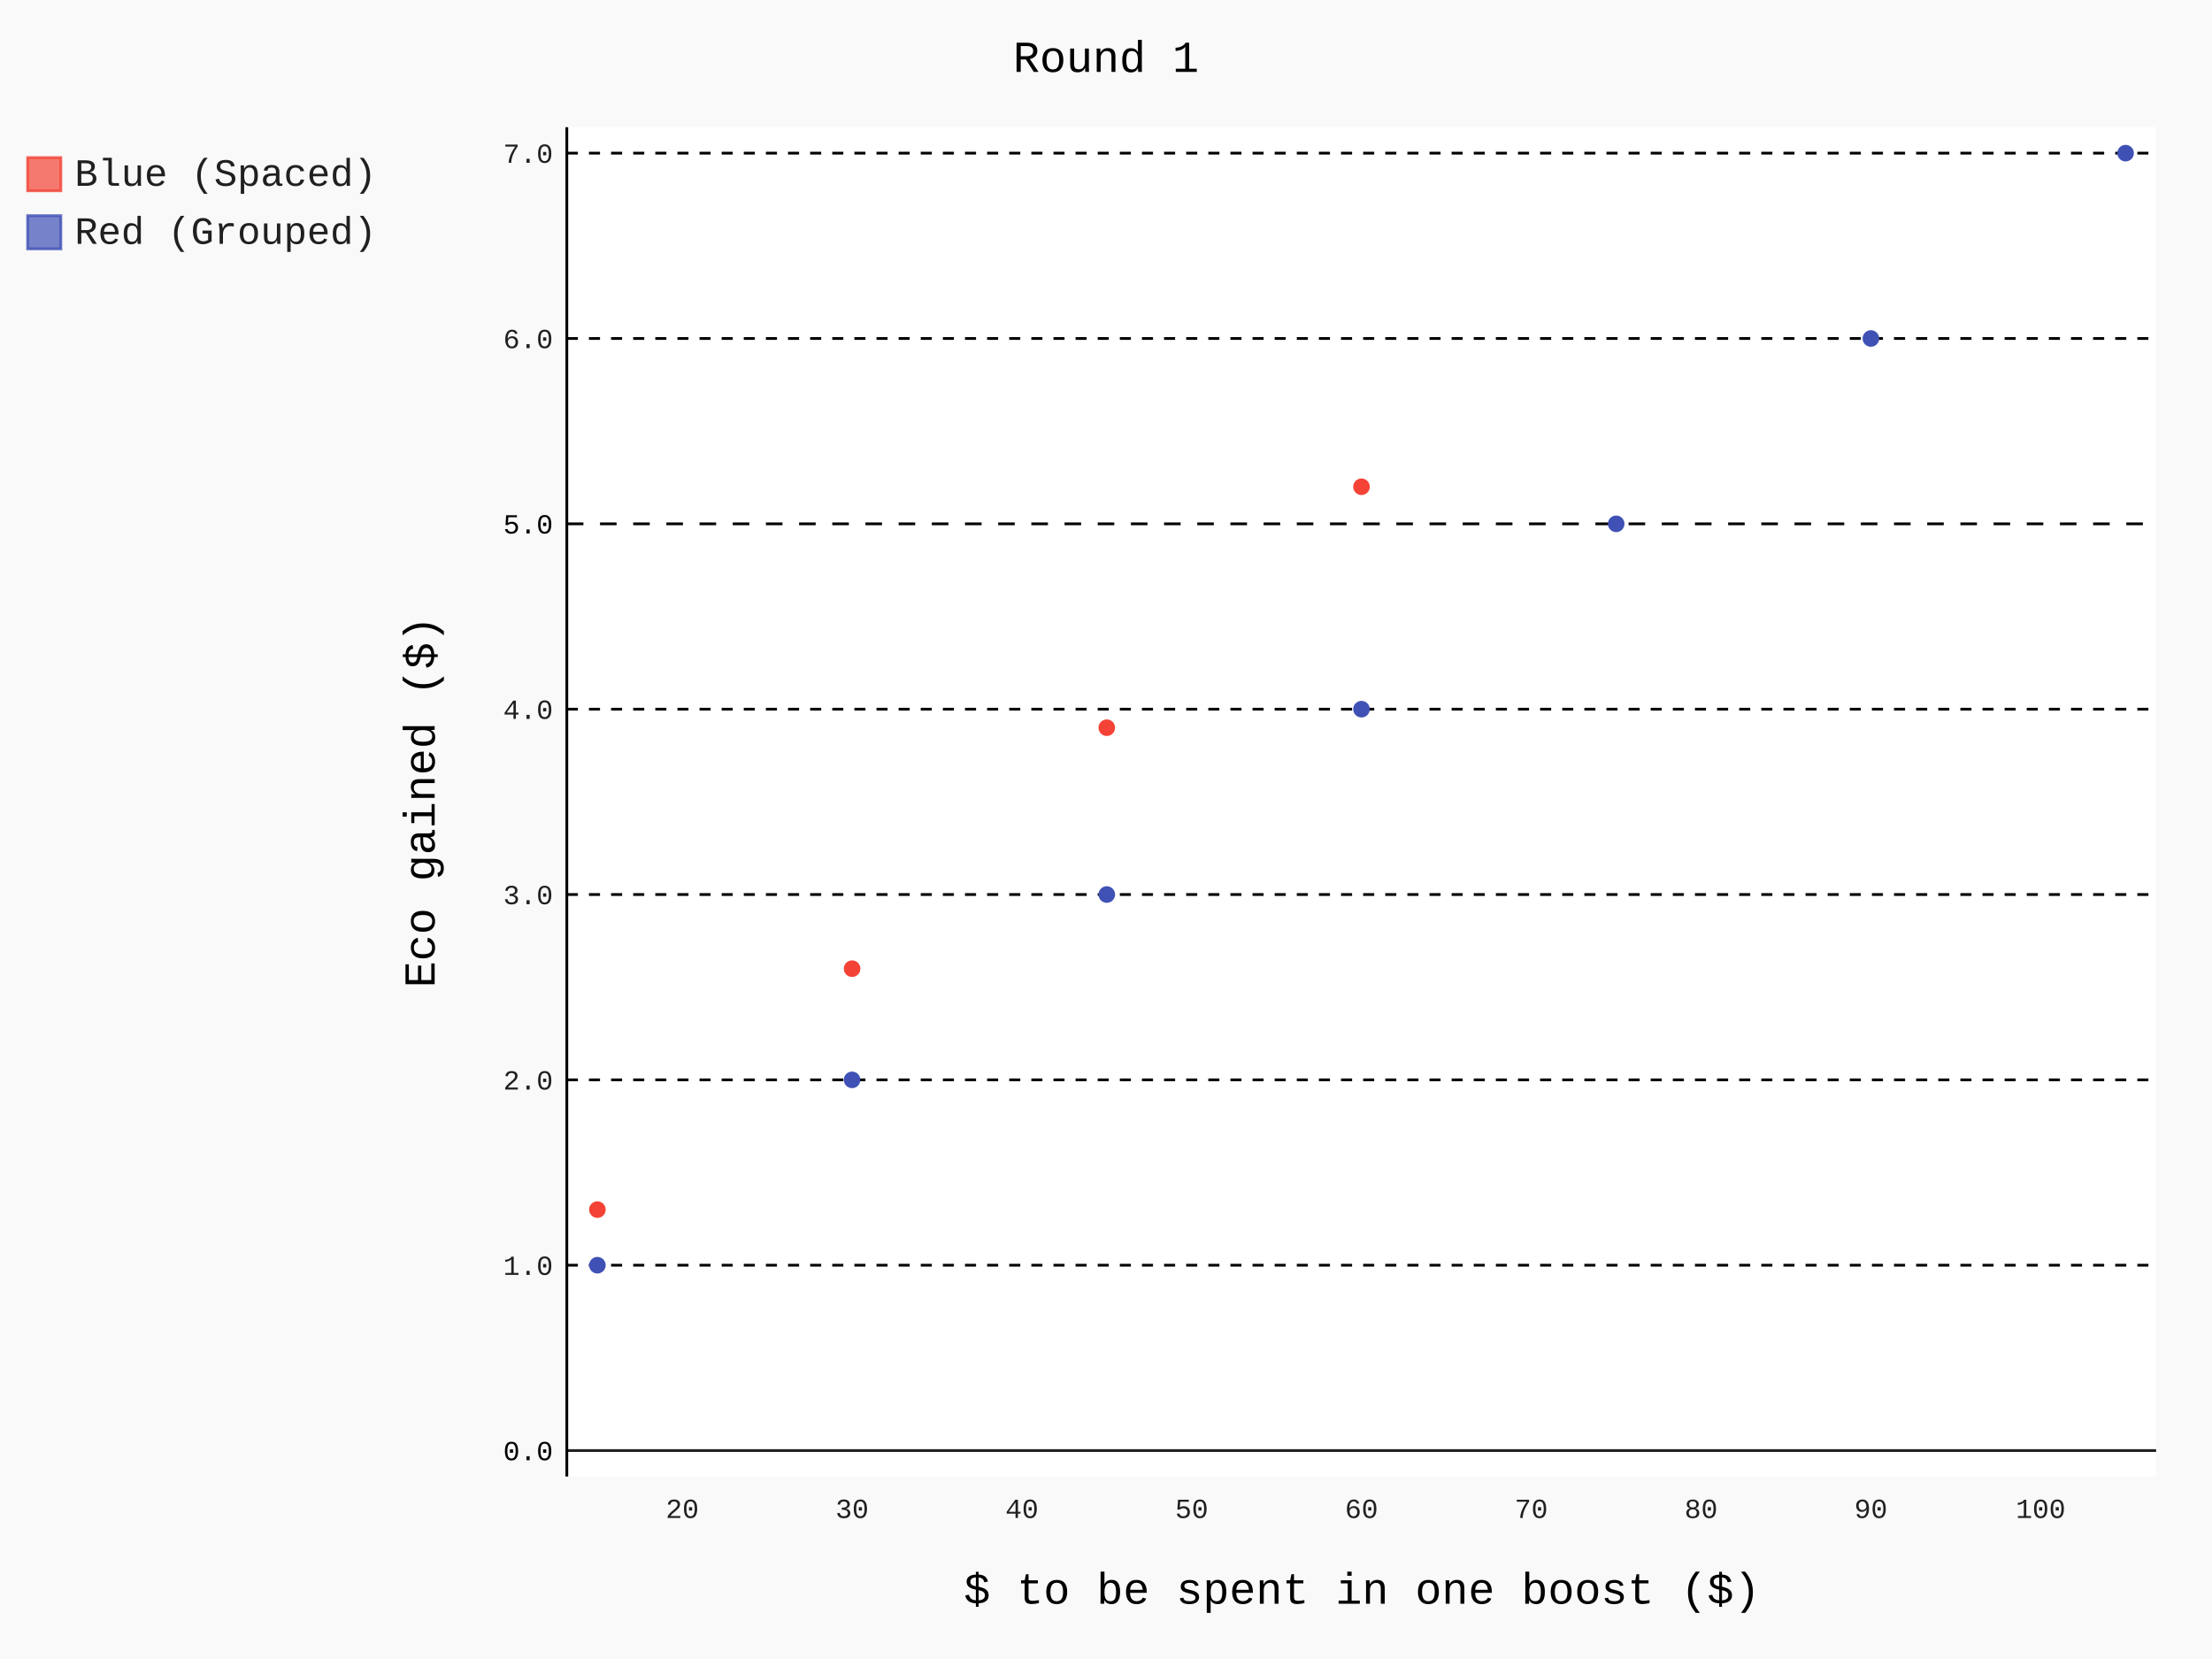
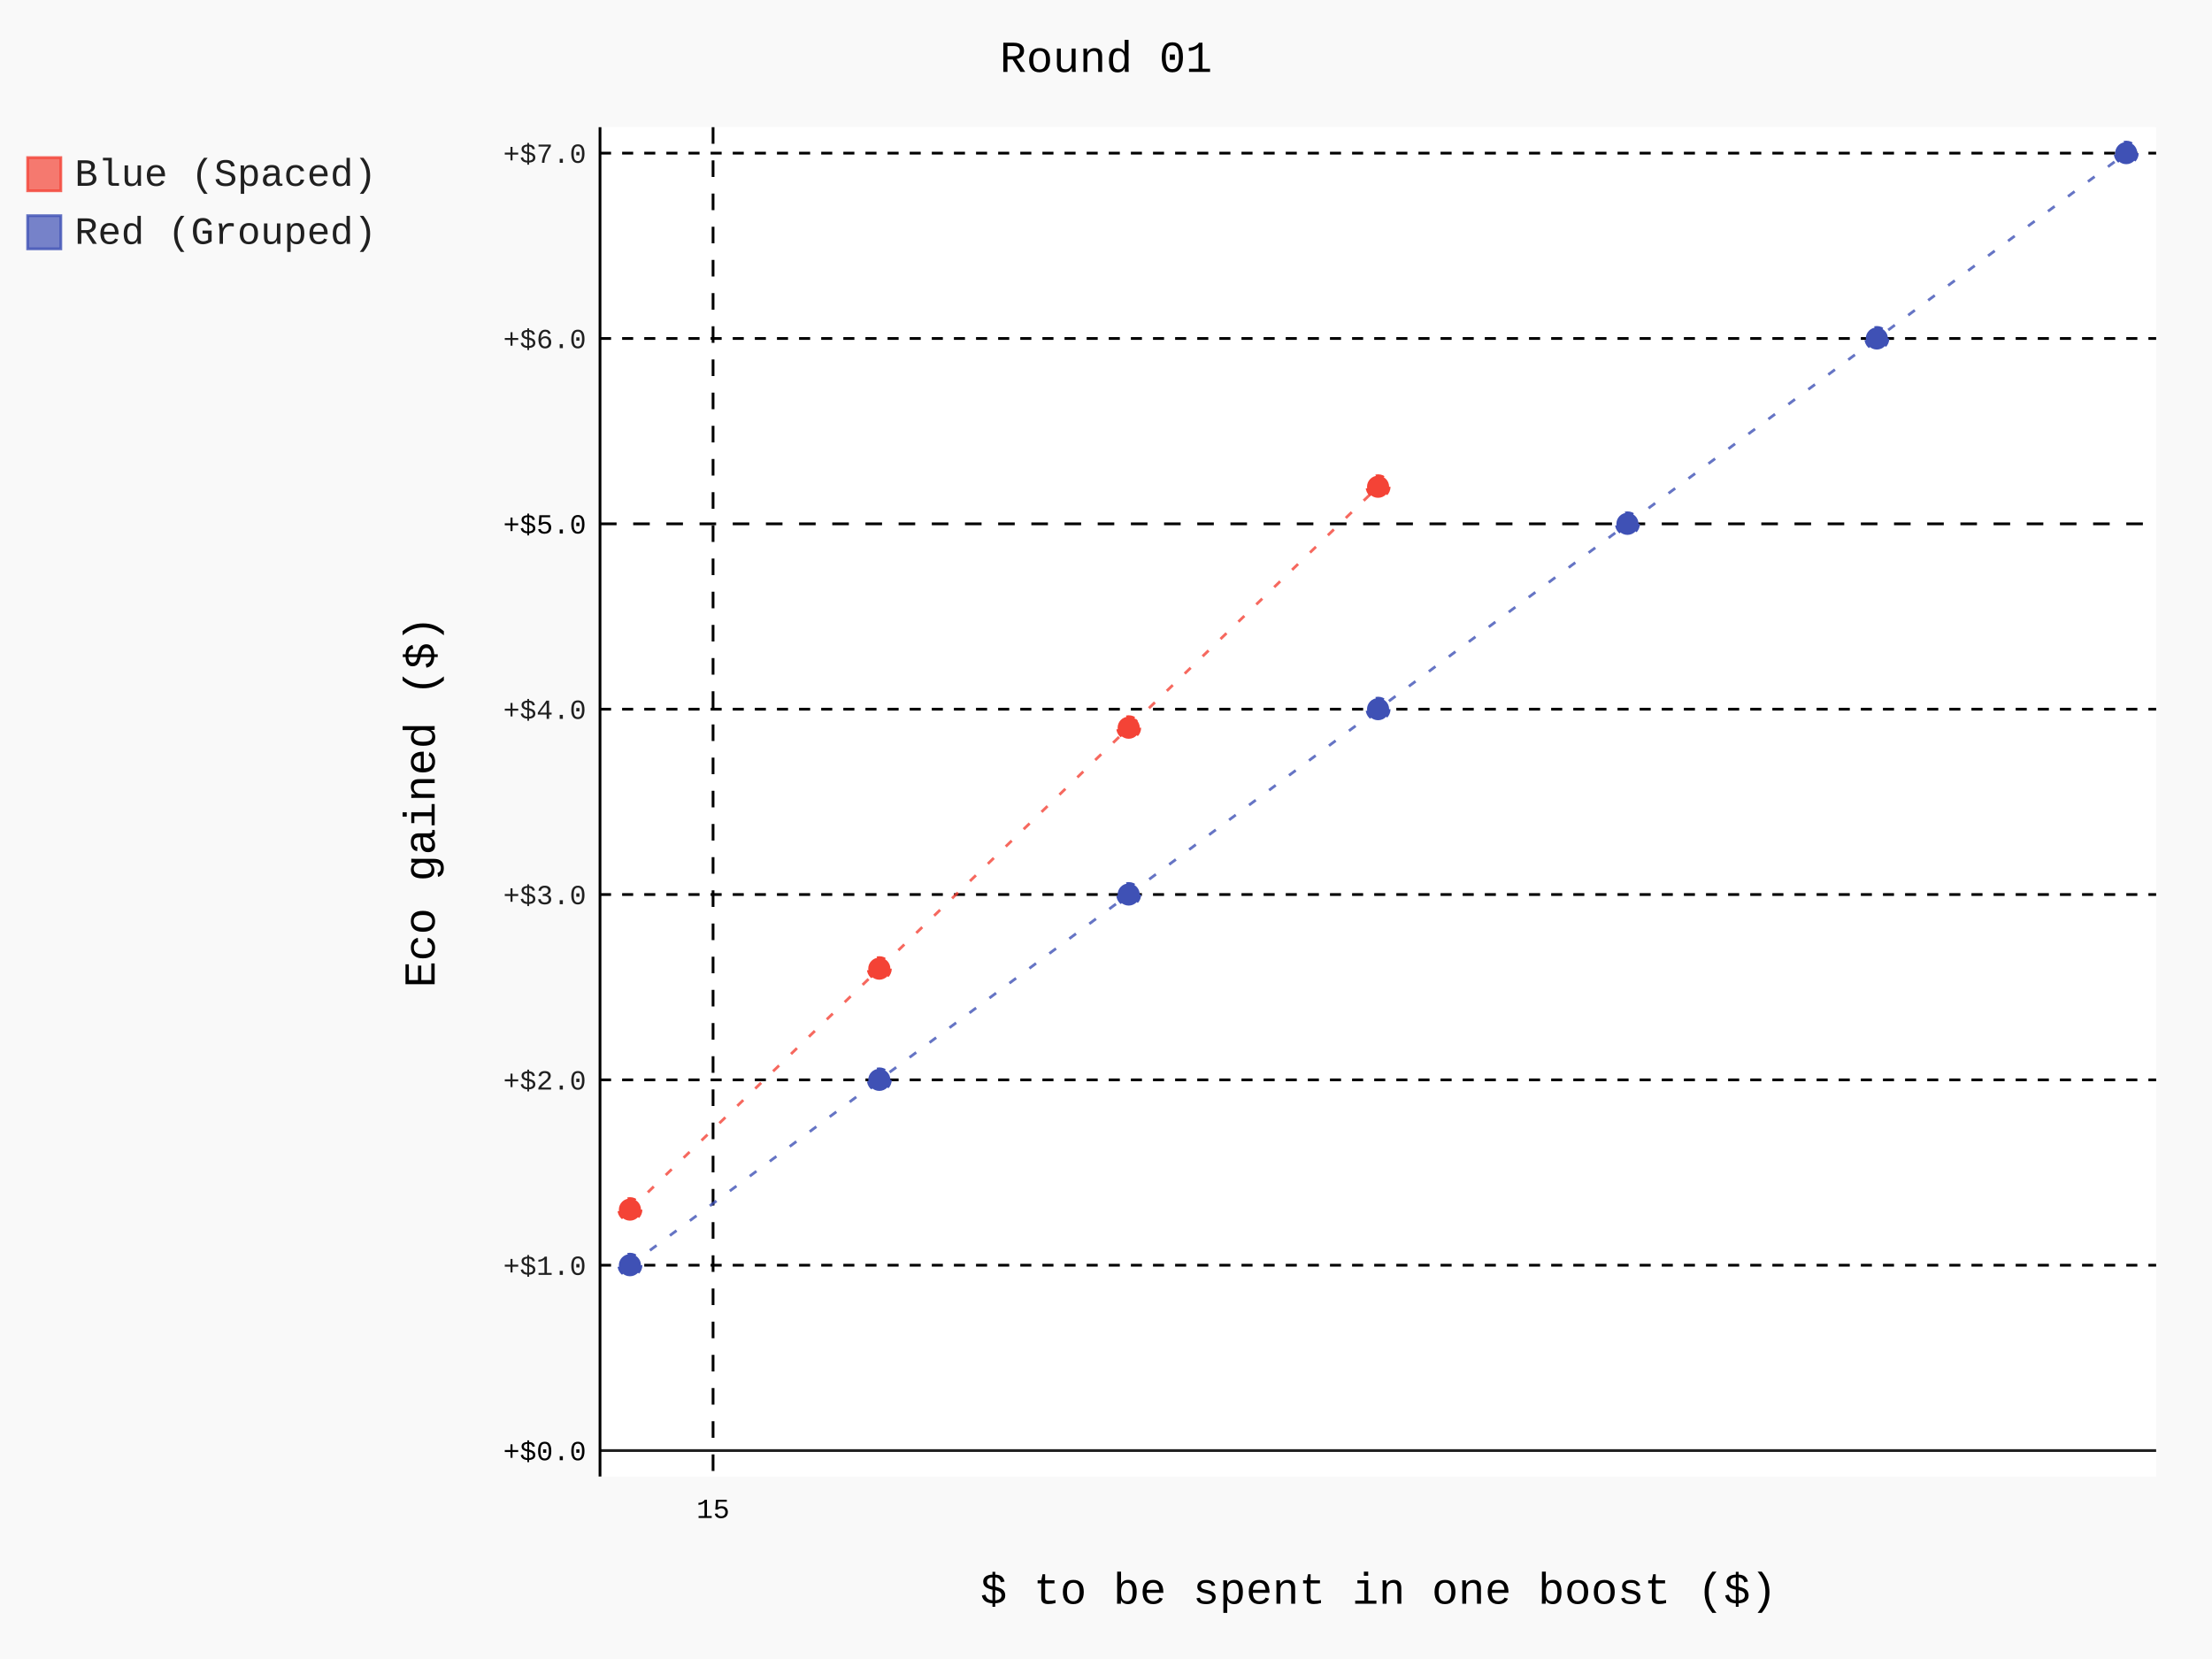
- <svg xmlns="http://www.w3.org/2000/svg" id="chart-b1689266-3fbf-4743-8dcd-36b15a29b8c7" class="pygal-chart" viewBox="0 0 800 600">
+ <svg xmlns="http://www.w3.org/2000/svg" id="chart-b30ee43d-86c3-4b2c-b6c1-c361df586936" class="pygal-chart" viewBox="0 0 800 600">
  <defs>
-     <style type="text/css">#chart-b1689266-3fbf-4743-8dcd-36b15a29b8c7{-webkit-user-select:none;-webkit-font-smoothing:antialiased;font-family:Consolas,"Liberation Mono",Menlo,Courier,monospace}#chart-b1689266-3fbf-4743-8dcd-36b15a29b8c7 .title{font-family:Consolas,"Liberation Mono",Menlo,Courier,monospace;font-size:16px}#chart-b1689266-3fbf-4743-8dcd-36b15a29b8c7 .legends .legend text{font-family:Consolas,"Liberation Mono",Menlo,Courier,monospace;font-size:14px}#chart-b1689266-3fbf-4743-8dcd-36b15a29b8c7 .axis text{font-family:Consolas,"Liberation Mono",Menlo,Courier,monospace;font-size:10px}#chart-b1689266-3fbf-4743-8dcd-36b15a29b8c7 .axis text.major{font-family:Consolas,"Liberation Mono",Menlo,Courier,monospace;font-size:10px}#chart-b1689266-3fbf-4743-8dcd-36b15a29b8c7 .text-overlay text.value{font-family:Consolas,"Liberation Mono",Menlo,Courier,monospace;font-size:16px}#chart-b1689266-3fbf-4743-8dcd-36b15a29b8c7 .text-overlay text.label{font-family:Consolas,"Liberation Mono",Menlo,Courier,monospace;font-size:10px}#chart-b1689266-3fbf-4743-8dcd-36b15a29b8c7 .tooltip{font-family:Consolas,"Liberation Mono",Menlo,Courier,monospace;font-size:14px}#chart-b1689266-3fbf-4743-8dcd-36b15a29b8c7 text.no_data{font-family:Consolas,"Liberation Mono",Menlo,Courier,monospace;font-size:64px}
- #chart-b1689266-3fbf-4743-8dcd-36b15a29b8c7{background-color:rgba(249,249,249,1)}#chart-b1689266-3fbf-4743-8dcd-36b15a29b8c7 path,#chart-b1689266-3fbf-4743-8dcd-36b15a29b8c7 line,#chart-b1689266-3fbf-4743-8dcd-36b15a29b8c7 rect,#chart-b1689266-3fbf-4743-8dcd-36b15a29b8c7 circle{-webkit-transition:150ms;-moz-transition:150ms;transition:150ms}#chart-b1689266-3fbf-4743-8dcd-36b15a29b8c7 .graph &gt; .background{fill:rgba(249,249,249,1)}#chart-b1689266-3fbf-4743-8dcd-36b15a29b8c7 .plot &gt; .background{fill:rgba(255,255,255,1)}#chart-b1689266-3fbf-4743-8dcd-36b15a29b8c7 .graph{fill:rgba(0,0,0,.87)}#chart-b1689266-3fbf-4743-8dcd-36b15a29b8c7 text.no_data{fill:rgba(0,0,0,1)}#chart-b1689266-3fbf-4743-8dcd-36b15a29b8c7 .title{fill:rgba(0,0,0,1)}#chart-b1689266-3fbf-4743-8dcd-36b15a29b8c7 .legends .legend text{fill:rgba(0,0,0,.87)}#chart-b1689266-3fbf-4743-8dcd-36b15a29b8c7 .legends .legend:hover text{fill:rgba(0,0,0,1)}#chart-b1689266-3fbf-4743-8dcd-36b15a29b8c7 .axis .line{stroke:rgba(0,0,0,1)}#chart-b1689266-3fbf-4743-8dcd-36b15a29b8c7 .axis .guide.line{stroke:rgba(0,0,0,.54)}#chart-b1689266-3fbf-4743-8dcd-36b15a29b8c7 .axis .major.line{stroke:rgba(0,0,0,.87)}#chart-b1689266-3fbf-4743-8dcd-36b15a29b8c7 .axis text.major{fill:rgba(0,0,0,1)}#chart-b1689266-3fbf-4743-8dcd-36b15a29b8c7 .axis.y .guides:hover .guide.line,#chart-b1689266-3fbf-4743-8dcd-36b15a29b8c7 .line-graph .axis.x .guides:hover .guide.line,#chart-b1689266-3fbf-4743-8dcd-36b15a29b8c7 .stackedline-graph .axis.x .guides:hover .guide.line,#chart-b1689266-3fbf-4743-8dcd-36b15a29b8c7 .xy-graph .axis.x .guides:hover .guide.line{stroke:rgba(0,0,0,1)}#chart-b1689266-3fbf-4743-8dcd-36b15a29b8c7 .axis .guides:hover text{fill:rgba(0,0,0,1)}#chart-b1689266-3fbf-4743-8dcd-36b15a29b8c7 .reactive{fill-opacity:.7;stroke-opacity:.8;stroke-width:1}#chart-b1689266-3fbf-4743-8dcd-36b15a29b8c7 .ci{stroke:rgba(0,0,0,.87)}#chart-b1689266-3fbf-4743-8dcd-36b15a29b8c7 .reactive.active,#chart-b1689266-3fbf-4743-8dcd-36b15a29b8c7 .active .reactive{fill-opacity:.8;stroke-opacity:.9;stroke-width:4}#chart-b1689266-3fbf-4743-8dcd-36b15a29b8c7 .ci .reactive.active{stroke-width:1.5}#chart-b1689266-3fbf-4743-8dcd-36b15a29b8c7 .series text{fill:rgba(0,0,0,1)}#chart-b1689266-3fbf-4743-8dcd-36b15a29b8c7 .tooltip rect{fill:rgba(255,255,255,1);stroke:rgba(0,0,0,1);-webkit-transition:opacity 150ms;-moz-transition:opacity 150ms;transition:opacity 150ms}#chart-b1689266-3fbf-4743-8dcd-36b15a29b8c7 .tooltip .label{fill:rgba(0,0,0,.87)}#chart-b1689266-3fbf-4743-8dcd-36b15a29b8c7 .tooltip .label{fill:rgba(0,0,0,.87)}#chart-b1689266-3fbf-4743-8dcd-36b15a29b8c7 .tooltip .legend{font-size:.8em;fill:rgba(0,0,0,.54)}#chart-b1689266-3fbf-4743-8dcd-36b15a29b8c7 .tooltip .x_label{font-size:.6em;fill:rgba(0,0,0,1)}#chart-b1689266-3fbf-4743-8dcd-36b15a29b8c7 .tooltip .xlink{font-size:.5em;text-decoration:underline}#chart-b1689266-3fbf-4743-8dcd-36b15a29b8c7 .tooltip .value{font-size:1.5em}#chart-b1689266-3fbf-4743-8dcd-36b15a29b8c7 .bound{font-size:.5em}#chart-b1689266-3fbf-4743-8dcd-36b15a29b8c7 .max-value{font-size:.75em;fill:rgba(0,0,0,.54)}#chart-b1689266-3fbf-4743-8dcd-36b15a29b8c7 .map-element{fill:rgba(255,255,255,1);stroke:rgba(0,0,0,.54) !important}#chart-b1689266-3fbf-4743-8dcd-36b15a29b8c7 .map-element .reactive{fill-opacity:inherit;stroke-opacity:inherit}#chart-b1689266-3fbf-4743-8dcd-36b15a29b8c7 .color-0,#chart-b1689266-3fbf-4743-8dcd-36b15a29b8c7 .color-0 a:visited{stroke:#F44336;fill:#F44336}#chart-b1689266-3fbf-4743-8dcd-36b15a29b8c7 .color-1,#chart-b1689266-3fbf-4743-8dcd-36b15a29b8c7 .color-1 a:visited{stroke:#3F51B5;fill:#3F51B5}#chart-b1689266-3fbf-4743-8dcd-36b15a29b8c7 .text-overlay .color-0 text{fill:black}#chart-b1689266-3fbf-4743-8dcd-36b15a29b8c7 .text-overlay .color-1 text{fill:black}
- #chart-b1689266-3fbf-4743-8dcd-36b15a29b8c7 text.no_data{text-anchor:middle}#chart-b1689266-3fbf-4743-8dcd-36b15a29b8c7 .guide.line{fill:none}#chart-b1689266-3fbf-4743-8dcd-36b15a29b8c7 .centered{text-anchor:middle}#chart-b1689266-3fbf-4743-8dcd-36b15a29b8c7 .title{text-anchor:middle}#chart-b1689266-3fbf-4743-8dcd-36b15a29b8c7 .legends .legend text{fill-opacity:1}#chart-b1689266-3fbf-4743-8dcd-36b15a29b8c7 .axis.x text{text-anchor:middle}#chart-b1689266-3fbf-4743-8dcd-36b15a29b8c7 .axis.x:not(.web) text[transform]{text-anchor:start}#chart-b1689266-3fbf-4743-8dcd-36b15a29b8c7 .axis.x:not(.web) text[transform].backwards{text-anchor:end}#chart-b1689266-3fbf-4743-8dcd-36b15a29b8c7 .axis.y text{text-anchor:end}#chart-b1689266-3fbf-4743-8dcd-36b15a29b8c7 .axis.y text[transform].backwards{text-anchor:start}#chart-b1689266-3fbf-4743-8dcd-36b15a29b8c7 .axis.y2 text{text-anchor:start}#chart-b1689266-3fbf-4743-8dcd-36b15a29b8c7 .axis.y2 text[transform].backwards{text-anchor:end}#chart-b1689266-3fbf-4743-8dcd-36b15a29b8c7 .axis .guide.line{stroke-dasharray:4,4;stroke:black}#chart-b1689266-3fbf-4743-8dcd-36b15a29b8c7 .axis .major.guide.line{stroke-dasharray:6,6;stroke:black}#chart-b1689266-3fbf-4743-8dcd-36b15a29b8c7 .horizontal .axis.y .guide.line,#chart-b1689266-3fbf-4743-8dcd-36b15a29b8c7 .horizontal .axis.y2 .guide.line,#chart-b1689266-3fbf-4743-8dcd-36b15a29b8c7 .vertical .axis.x .guide.line{opacity:0}#chart-b1689266-3fbf-4743-8dcd-36b15a29b8c7 .horizontal .axis.always_show .guide.line,#chart-b1689266-3fbf-4743-8dcd-36b15a29b8c7 .vertical .axis.always_show .guide.line{opacity:1 !important}#chart-b1689266-3fbf-4743-8dcd-36b15a29b8c7 .axis.y .guides:hover .guide.line,#chart-b1689266-3fbf-4743-8dcd-36b15a29b8c7 .axis.y2 .guides:hover .guide.line,#chart-b1689266-3fbf-4743-8dcd-36b15a29b8c7 .axis.x .guides:hover .guide.line{opacity:1}#chart-b1689266-3fbf-4743-8dcd-36b15a29b8c7 .axis .guides:hover text{opacity:1}#chart-b1689266-3fbf-4743-8dcd-36b15a29b8c7 .nofill{fill:none}#chart-b1689266-3fbf-4743-8dcd-36b15a29b8c7 .subtle-fill{fill-opacity:.2}#chart-b1689266-3fbf-4743-8dcd-36b15a29b8c7 .dot{stroke-width:1px;fill-opacity:1;stroke-opacity:1}#chart-b1689266-3fbf-4743-8dcd-36b15a29b8c7 .dot.active{stroke-width:5px}#chart-b1689266-3fbf-4743-8dcd-36b15a29b8c7 .dot.negative{fill:transparent}#chart-b1689266-3fbf-4743-8dcd-36b15a29b8c7 text,#chart-b1689266-3fbf-4743-8dcd-36b15a29b8c7 tspan{stroke:none !important}#chart-b1689266-3fbf-4743-8dcd-36b15a29b8c7 .series text.active{opacity:1}#chart-b1689266-3fbf-4743-8dcd-36b15a29b8c7 .tooltip rect{fill-opacity:.95;stroke-width:.5}#chart-b1689266-3fbf-4743-8dcd-36b15a29b8c7 .tooltip text{fill-opacity:1}#chart-b1689266-3fbf-4743-8dcd-36b15a29b8c7 .showable{visibility:hidden}#chart-b1689266-3fbf-4743-8dcd-36b15a29b8c7 .showable.shown{visibility:visible}#chart-b1689266-3fbf-4743-8dcd-36b15a29b8c7 .gauge-background{fill:rgba(229,229,229,1);stroke:none}#chart-b1689266-3fbf-4743-8dcd-36b15a29b8c7 .bg-lines{stroke:rgba(249,249,249,1);stroke-width:2px}</style>
+     <style type="text/css">#chart-b30ee43d-86c3-4b2c-b6c1-c361df586936{-webkit-user-select:none;-webkit-font-smoothing:antialiased;font-family:Consolas,"Liberation Mono",Menlo,Courier,monospace}#chart-b30ee43d-86c3-4b2c-b6c1-c361df586936 .title{font-family:Consolas,"Liberation Mono",Menlo,Courier,monospace;font-size:16px}#chart-b30ee43d-86c3-4b2c-b6c1-c361df586936 .legends .legend text{font-family:Consolas,"Liberation Mono",Menlo,Courier,monospace;font-size:14px}#chart-b30ee43d-86c3-4b2c-b6c1-c361df586936 .axis text{font-family:Consolas,"Liberation Mono",Menlo,Courier,monospace;font-size:10px}#chart-b30ee43d-86c3-4b2c-b6c1-c361df586936 .axis text.major{font-family:Consolas,"Liberation Mono",Menlo,Courier,monospace;font-size:10px}#chart-b30ee43d-86c3-4b2c-b6c1-c361df586936 .text-overlay text.value{font-family:Consolas,"Liberation Mono",Menlo,Courier,monospace;font-size:16px}#chart-b30ee43d-86c3-4b2c-b6c1-c361df586936 .text-overlay text.label{font-family:Consolas,"Liberation Mono",Menlo,Courier,monospace;font-size:10px}#chart-b30ee43d-86c3-4b2c-b6c1-c361df586936 .tooltip{font-family:Consolas,"Liberation Mono",Menlo,Courier,monospace;font-size:14px}#chart-b30ee43d-86c3-4b2c-b6c1-c361df586936 text.no_data{font-family:Consolas,"Liberation Mono",Menlo,Courier,monospace;font-size:64px}
+ #chart-b30ee43d-86c3-4b2c-b6c1-c361df586936{background-color:rgba(249,249,249,1)}#chart-b30ee43d-86c3-4b2c-b6c1-c361df586936 path,#chart-b30ee43d-86c3-4b2c-b6c1-c361df586936 line,#chart-b30ee43d-86c3-4b2c-b6c1-c361df586936 rect,#chart-b30ee43d-86c3-4b2c-b6c1-c361df586936 circle{-webkit-transition:150ms;-moz-transition:150ms;transition:150ms}#chart-b30ee43d-86c3-4b2c-b6c1-c361df586936 .graph &gt; .background{fill:rgba(249,249,249,1)}#chart-b30ee43d-86c3-4b2c-b6c1-c361df586936 .plot &gt; .background{fill:rgba(255,255,255,1)}#chart-b30ee43d-86c3-4b2c-b6c1-c361df586936 .graph{fill:rgba(0,0,0,.87)}#chart-b30ee43d-86c3-4b2c-b6c1-c361df586936 text.no_data{fill:rgba(0,0,0,1)}#chart-b30ee43d-86c3-4b2c-b6c1-c361df586936 .title{fill:rgba(0,0,0,1)}#chart-b30ee43d-86c3-4b2c-b6c1-c361df586936 .legends .legend text{fill:rgba(0,0,0,.87)}#chart-b30ee43d-86c3-4b2c-b6c1-c361df586936 .legends .legend:hover text{fill:rgba(0,0,0,1)}#chart-b30ee43d-86c3-4b2c-b6c1-c361df586936 .axis .line{stroke:rgba(0,0,0,1)}#chart-b30ee43d-86c3-4b2c-b6c1-c361df586936 .axis .guide.line{stroke:rgba(0,0,0,.54)}#chart-b30ee43d-86c3-4b2c-b6c1-c361df586936 .axis .major.line{stroke:rgba(0,0,0,.87)}#chart-b30ee43d-86c3-4b2c-b6c1-c361df586936 .axis text.major{fill:rgba(0,0,0,1)}#chart-b30ee43d-86c3-4b2c-b6c1-c361df586936 .axis.y .guides:hover .guide.line,#chart-b30ee43d-86c3-4b2c-b6c1-c361df586936 .line-graph .axis.x .guides:hover .guide.line,#chart-b30ee43d-86c3-4b2c-b6c1-c361df586936 .stackedline-graph .axis.x .guides:hover .guide.line,#chart-b30ee43d-86c3-4b2c-b6c1-c361df586936 .xy-graph .axis.x .guides:hover .guide.line{stroke:rgba(0,0,0,1)}#chart-b30ee43d-86c3-4b2c-b6c1-c361df586936 .axis .guides:hover text{fill:rgba(0,0,0,1)}#chart-b30ee43d-86c3-4b2c-b6c1-c361df586936 .reactive{fill-opacity:.7;stroke-opacity:.8;stroke-width:1}#chart-b30ee43d-86c3-4b2c-b6c1-c361df586936 .ci{stroke:rgba(0,0,0,.87)}#chart-b30ee43d-86c3-4b2c-b6c1-c361df586936 .reactive.active,#chart-b30ee43d-86c3-4b2c-b6c1-c361df586936 .active .reactive{fill-opacity:.8;stroke-opacity:.9;stroke-width:4}#chart-b30ee43d-86c3-4b2c-b6c1-c361df586936 .ci .reactive.active{stroke-width:1.5}#chart-b30ee43d-86c3-4b2c-b6c1-c361df586936 .series text{fill:rgba(0,0,0,1)}#chart-b30ee43d-86c3-4b2c-b6c1-c361df586936 .tooltip rect{fill:rgba(255,255,255,1);stroke:rgba(0,0,0,1);-webkit-transition:opacity 150ms;-moz-transition:opacity 150ms;transition:opacity 150ms}#chart-b30ee43d-86c3-4b2c-b6c1-c361df586936 .tooltip .label{fill:rgba(0,0,0,.87)}#chart-b30ee43d-86c3-4b2c-b6c1-c361df586936 .tooltip .label{fill:rgba(0,0,0,.87)}#chart-b30ee43d-86c3-4b2c-b6c1-c361df586936 .tooltip .legend{font-size:.8em;fill:rgba(0,0,0,.54)}#chart-b30ee43d-86c3-4b2c-b6c1-c361df586936 .tooltip .x_label{font-size:.6em;fill:rgba(0,0,0,1)}#chart-b30ee43d-86c3-4b2c-b6c1-c361df586936 .tooltip .xlink{font-size:.5em;text-decoration:underline}#chart-b30ee43d-86c3-4b2c-b6c1-c361df586936 .tooltip .value{font-size:1.5em}#chart-b30ee43d-86c3-4b2c-b6c1-c361df586936 .bound{font-size:.5em}#chart-b30ee43d-86c3-4b2c-b6c1-c361df586936 .max-value{font-size:.75em;fill:rgba(0,0,0,.54)}#chart-b30ee43d-86c3-4b2c-b6c1-c361df586936 .map-element{fill:rgba(255,255,255,1);stroke:rgba(0,0,0,.54) !important}#chart-b30ee43d-86c3-4b2c-b6c1-c361df586936 .map-element .reactive{fill-opacity:inherit;stroke-opacity:inherit}#chart-b30ee43d-86c3-4b2c-b6c1-c361df586936 .color-0,#chart-b30ee43d-86c3-4b2c-b6c1-c361df586936 .color-0 a:visited{stroke:#F44336;fill:#F44336}#chart-b30ee43d-86c3-4b2c-b6c1-c361df586936 .color-1,#chart-b30ee43d-86c3-4b2c-b6c1-c361df586936 .color-1 a:visited{stroke:#3F51B5;fill:#3F51B5}#chart-b30ee43d-86c3-4b2c-b6c1-c361df586936 .text-overlay .color-0 text{fill:black}#chart-b30ee43d-86c3-4b2c-b6c1-c361df586936 .text-overlay .color-1 text{fill:black}#chart-b30ee43d-86c3-4b2c-b6c1-c361df586936 .series{stroke-width:2;stroke-dasharray:3,6}#chart-b30ee43d-86c3-4b2c-b6c1-c361df586936 .series.serie-0{stroke-width:2;stroke-dasharray:3,6}#chart-b30ee43d-86c3-4b2c-b6c1-c361df586936 .series.serie-1{stroke-width:2;stroke-dasharray:3,6}
+ #chart-b30ee43d-86c3-4b2c-b6c1-c361df586936 text.no_data{text-anchor:middle}#chart-b30ee43d-86c3-4b2c-b6c1-c361df586936 .guide.line{fill:none}#chart-b30ee43d-86c3-4b2c-b6c1-c361df586936 .centered{text-anchor:middle}#chart-b30ee43d-86c3-4b2c-b6c1-c361df586936 .title{text-anchor:middle}#chart-b30ee43d-86c3-4b2c-b6c1-c361df586936 .legends .legend text{fill-opacity:1}#chart-b30ee43d-86c3-4b2c-b6c1-c361df586936 .axis.x text{text-anchor:middle}#chart-b30ee43d-86c3-4b2c-b6c1-c361df586936 .axis.x:not(.web) text[transform]{text-anchor:start}#chart-b30ee43d-86c3-4b2c-b6c1-c361df586936 .axis.x:not(.web) text[transform].backwards{text-anchor:end}#chart-b30ee43d-86c3-4b2c-b6c1-c361df586936 .axis.y text{text-anchor:end}#chart-b30ee43d-86c3-4b2c-b6c1-c361df586936 .axis.y text[transform].backwards{text-anchor:start}#chart-b30ee43d-86c3-4b2c-b6c1-c361df586936 .axis.y2 text{text-anchor:start}#chart-b30ee43d-86c3-4b2c-b6c1-c361df586936 .axis.y2 text[transform].backwards{text-anchor:end}#chart-b30ee43d-86c3-4b2c-b6c1-c361df586936 .axis .guide.line{stroke-dasharray:4,4;stroke:black}#chart-b30ee43d-86c3-4b2c-b6c1-c361df586936 .axis .major.guide.line{stroke-dasharray:6,6;stroke:black}#chart-b30ee43d-86c3-4b2c-b6c1-c361df586936 .horizontal .axis.y .guide.line,#chart-b30ee43d-86c3-4b2c-b6c1-c361df586936 .horizontal .axis.y2 .guide.line,#chart-b30ee43d-86c3-4b2c-b6c1-c361df586936 .vertical .axis.x .guide.line{opacity:0}#chart-b30ee43d-86c3-4b2c-b6c1-c361df586936 .horizontal .axis.always_show .guide.line,#chart-b30ee43d-86c3-4b2c-b6c1-c361df586936 .vertical .axis.always_show .guide.line{opacity:1 !important}#chart-b30ee43d-86c3-4b2c-b6c1-c361df586936 .axis.y .guides:hover .guide.line,#chart-b30ee43d-86c3-4b2c-b6c1-c361df586936 .axis.y2 .guides:hover .guide.line,#chart-b30ee43d-86c3-4b2c-b6c1-c361df586936 .axis.x .guides:hover .guide.line{opacity:1}#chart-b30ee43d-86c3-4b2c-b6c1-c361df586936 .axis .guides:hover text{opacity:1}#chart-b30ee43d-86c3-4b2c-b6c1-c361df586936 .nofill{fill:none}#chart-b30ee43d-86c3-4b2c-b6c1-c361df586936 .subtle-fill{fill-opacity:.2}#chart-b30ee43d-86c3-4b2c-b6c1-c361df586936 .dot{stroke-width:1px;fill-opacity:1;stroke-opacity:1}#chart-b30ee43d-86c3-4b2c-b6c1-c361df586936 .dot.active{stroke-width:5px}#chart-b30ee43d-86c3-4b2c-b6c1-c361df586936 .dot.negative{fill:transparent}#chart-b30ee43d-86c3-4b2c-b6c1-c361df586936 text,#chart-b30ee43d-86c3-4b2c-b6c1-c361df586936 tspan{stroke:none !important}#chart-b30ee43d-86c3-4b2c-b6c1-c361df586936 .series text.active{opacity:1}#chart-b30ee43d-86c3-4b2c-b6c1-c361df586936 .tooltip rect{fill-opacity:.95;stroke-width:.5}#chart-b30ee43d-86c3-4b2c-b6c1-c361df586936 .tooltip text{fill-opacity:1}#chart-b30ee43d-86c3-4b2c-b6c1-c361df586936 .showable{visibility:hidden}#chart-b30ee43d-86c3-4b2c-b6c1-c361df586936 .showable.shown{visibility:visible}#chart-b30ee43d-86c3-4b2c-b6c1-c361df586936 .gauge-background{fill:rgba(229,229,229,1);stroke:none}#chart-b30ee43d-86c3-4b2c-b6c1-c361df586936 .bg-lines{stroke:rgba(249,249,249,1);stroke-width:2px}</style>
  </defs>
  <g class="graph xy-graph vertical">
    <rect x="0" y="0" width="800" height="600" class="background" />
-     <g transform="translate(205, 46)" class="plot">
-       <rect x="0" y="0" width="574.8" height="488" class="background" />
+     <g transform="translate(217, 46)" class="plot">
+       <rect x="0" y="0" width="562.8" height="488" class="background" />
      <g class="axis y always_show">
        <g class="guides">
-           <path d="M0 478.615 h574.8" class="major line" />
-           <text x="-5" y="482.115" class="major">0.0</text>
+           <path d="M0 478.615 h562.8" class="major line" />
+           <text x="-5" y="482.115" class="major">+$0.0</text>
        </g>
        <g class="guides">
-           <path d="M0 411.582 h574.8" class="guide line" />
-           <text x="-5" y="415.082" class="">1.0</text>
+           <path d="M0 411.582 h562.8" class="guide line" />
+           <text x="-5" y="415.082" class="">+$1.0</text>
        </g>
        <g class="guides">
-           <path d="M0 344.549 h574.8" class="guide line" />
-           <text x="-5" y="348.049" class="">2.0</text>
+           <path d="M0 344.549 h562.8" class="guide line" />
+           <text x="-5" y="348.049" class="">+$2.0</text>
        </g>
        <g class="guides">
-           <path d="M0 277.516 h574.8" class="guide line" />
-           <text x="-5" y="281.016" class="">3.0</text>
+           <path d="M0 277.516 h562.8" class="guide line" />
+           <text x="-5" y="281.016" class="">+$3.0</text>
        </g>
        <g class="guides">
-           <path d="M0 210.484 h574.8" class="guide line" />
-           <text x="-5" y="213.984" class="">4.0</text>
+           <path d="M0 210.484 h562.8" class="guide line" />
+           <text x="-5" y="213.984" class="">+$4.0</text>
        </g>
        <g class="guides">
-           <path d="M0 143.451 h574.8" class="major guide line" />
-           <text x="-5" y="146.951" class="major">5.0</text>
+           <path d="M0 143.451 h562.8" class="major guide line" />
+           <text x="-5" y="146.951" class="major">+$5.0</text>
        </g>
        <g class="guides">
-           <path d="M0 76.418 h574.8" class="guide line" />
-           <text x="-5" y="79.918" class="">6.0</text>
+           <path d="M0 76.418 h562.8" class="guide line" />
+           <text x="-5" y="79.918" class="">+$6.0</text>
        </g>
        <g class="guides">
-           <path d="M0 9.385 h574.8" class="guide line" />
-           <text x="-5" y="12.885" class="">7.0</text>
+           <path d="M0 9.385 h562.8" class="guide line" />
+           <text x="-5" y="12.885" class="">+$7.0</text>
        </g>
      </g>
-       <g class="axis x">
+       <g class="axis x always_show">
        <path d="M0 0 v488" class="line" />
        <g class="guides">
-           <path d="M41.759 0 v488" class="guide line" />
-           <text x="41.759" y="503.0" class="">20</text>
-         </g>
-         <g class="guides">
-           <path d="M103.169 0 v488" class="guide line" />
-           <text x="103.169" y="503.0" class="">30</text>
-         </g>
-         <g class="guides">
-           <path d="M164.579 0 v488" class="guide line" />
-           <text x="164.579" y="503.0" class="">40</text>
-         </g>
-         <g class="guides">
-           <path d="M225.99 0 v488" class="guide line" />
-           <text x="225.99" y="503.0" class="">50</text>
-         </g>
-         <g class="guides">
-           <path d="M287.4 0 v488" class="guide line" />
-           <text x="287.4" y="503.0" class="">60</text>
-         </g>
-         <g class="guides">
-           <path d="M348.81 0 v488" class="guide line" />
-           <text x="348.81" y="503.0" class="">70</text>
-         </g>
-         <g class="guides">
-           <path d="M410.221 0 v488" class="guide line" />
-           <text x="410.221" y="503.0" class="">80</text>
-         </g>
-         <g class="guides">
-           <path d="M471.631 0 v488" class="guide line" />
-           <text x="471.631" y="503.0" class="">90</text>
-         </g>
-         <g class="guides">
-           <path d="M533.041 0 v488" class="guide line" />
-           <text x="533.041" y="503.0" class="">100</text>
+           <path d="M40.887 0 v488" class="major guide line" />
+           <text x="40.887" y="503.0" class="major">15</text>
        </g>
      </g>
-       <g class="series serie-0 color-0" />
-       <g class="series serie-1 color-1" />
+       <g class="series serie-0 color-0">
+         <path d="M10.823 391.473 L101.015 304.33 191.208 217.187 281.4 130.044" class="line reactive nofill" />
+       </g>
+       <g class="series serie-1 color-1">
+         <path d="M10.823 411.582 L101.015 344.549 191.208 277.516 281.4 210.484 371.592 143.451 461.785 76.418 551.977 9.385" class="line reactive nofill" />
+       </g>
    </g>
    <g class="titles">
-       <text x="400.0" y="26" class="title plot_title">Round 1</text>
-       <text x="492.6" y="580" class="title">$ to be spent in one boost ($)</text>
+       <text x="400.0" y="26" class="title plot_title">Round 01</text>
+       <text x="498.6" y="580" class="title">$ to be spent in one boost ($)</text>
      <text x="131.2" y="316.0" class="title" transform="rotate(-90 131.2 290)">Eco gained ($)</text>
    </g>
-     <g transform="translate(205, 46)" class="plot overlay">
+     <g transform="translate(217, 46)" class="plot overlay">
      <g class="series serie-0 color-0">
        <g class="dots">
-           <circle cx="11.054" cy="391.473" r="2.5" class="dot reactive tooltip-trigger" />
+           <circle cx="10.823" cy="391.473" r="4" class="dot reactive tooltip-trigger" />
        </g>
        <g class="dots">
-           <circle cx="103.169" cy="304.33" r="2.5" class="dot reactive tooltip-trigger" />
+           <circle cx="101.015" cy="304.33" r="4" class="dot reactive tooltip-trigger" />
        </g>
        <g class="dots">
-           <circle cx="195.285" cy="217.187" r="2.5" class="dot reactive tooltip-trigger" />
+           <circle cx="191.208" cy="217.187" r="4" class="dot reactive tooltip-trigger" />
        </g>
        <g class="dots">
-           <circle cx="287.4" cy="130.044" r="2.5" class="dot reactive tooltip-trigger" />
+           <circle cx="281.4" cy="130.044" r="4" class="dot reactive tooltip-trigger" />
        </g>
      </g>
      <g class="series serie-1 color-1">
        <g class="dots">
-           <circle cx="11.054" cy="411.582" r="2.5" class="dot reactive tooltip-trigger" />
+           <circle cx="10.823" cy="411.582" r="4" class="dot reactive tooltip-trigger" />
        </g>
        <g class="dots">
-           <circle cx="103.169" cy="344.549" r="2.5" class="dot reactive tooltip-trigger" />
+           <circle cx="101.015" cy="344.549" r="4" class="dot reactive tooltip-trigger" />
        </g>
        <g class="dots">
-           <circle cx="195.285" cy="277.516" r="2.5" class="dot reactive tooltip-trigger" />
+           <circle cx="191.208" cy="277.516" r="4" class="dot reactive tooltip-trigger" />
        </g>
        <g class="dots">
-           <circle cx="287.4" cy="210.484" r="2.5" class="dot reactive tooltip-trigger" />
+           <circle cx="281.4" cy="210.484" r="4" class="dot reactive tooltip-trigger" />
        </g>
        <g class="dots">
-           <circle cx="379.515" cy="143.451" r="2.5" class="dot reactive tooltip-trigger" />
+           <circle cx="371.592" cy="143.451" r="4" class="dot reactive tooltip-trigger" />
        </g>
        <g class="dots">
-           <circle cx="471.631" cy="76.418" r="2.5" class="dot reactive tooltip-trigger" />
+           <circle cx="461.785" cy="76.418" r="4" class="dot reactive tooltip-trigger" />
        </g>
        <g class="dots">
-           <circle cx="563.746" cy="9.385" r="2.5" class="dot reactive tooltip-trigger" />
+           <circle cx="551.977" cy="9.385" r="4" class="dot reactive tooltip-trigger" />
        </g>
      </g>
    </g>
-     <g transform="translate(205, 46)" class="plot text-overlay">
+     <g transform="translate(217, 46)" class="plot text-overlay">
      <g class="series serie-0 color-0" />
      <g class="series serie-1 color-1" />
    </g>
-     <g transform="translate(205, 46)" class="plot tooltip-overlay">
+     <g transform="translate(217, 46)" class="plot tooltip-overlay">
      <g transform="translate(0 0)" style="opacity: 0" class="tooltip">
        <rect rx="0" ry="0" width="0" height="0" class="tooltip-box" />
        <g class="text" />
      </g>
    </g>
    <g transform="translate(10, 56)" class="legends">
      <g id="activate-serie-0" class="legend reactive activate-serie">
        <rect x="0.0" y="1.0" width="12" height="12" class="color-0 reactive" />
        <text x="17.0" y="11.2">Blue (Spaced)</text>
      </g>
      <g id="activate-serie-1" class="legend reactive activate-serie">
        <rect x="0.0" y="22.0" width="12" height="12" class="color-1 reactive" />
        <text x="17.0" y="32.2">Red (Grouped)</text>
      </g>
    </g>
    <g transform="translate(790, 56)" class="legends" />
  </g>
</svg>
